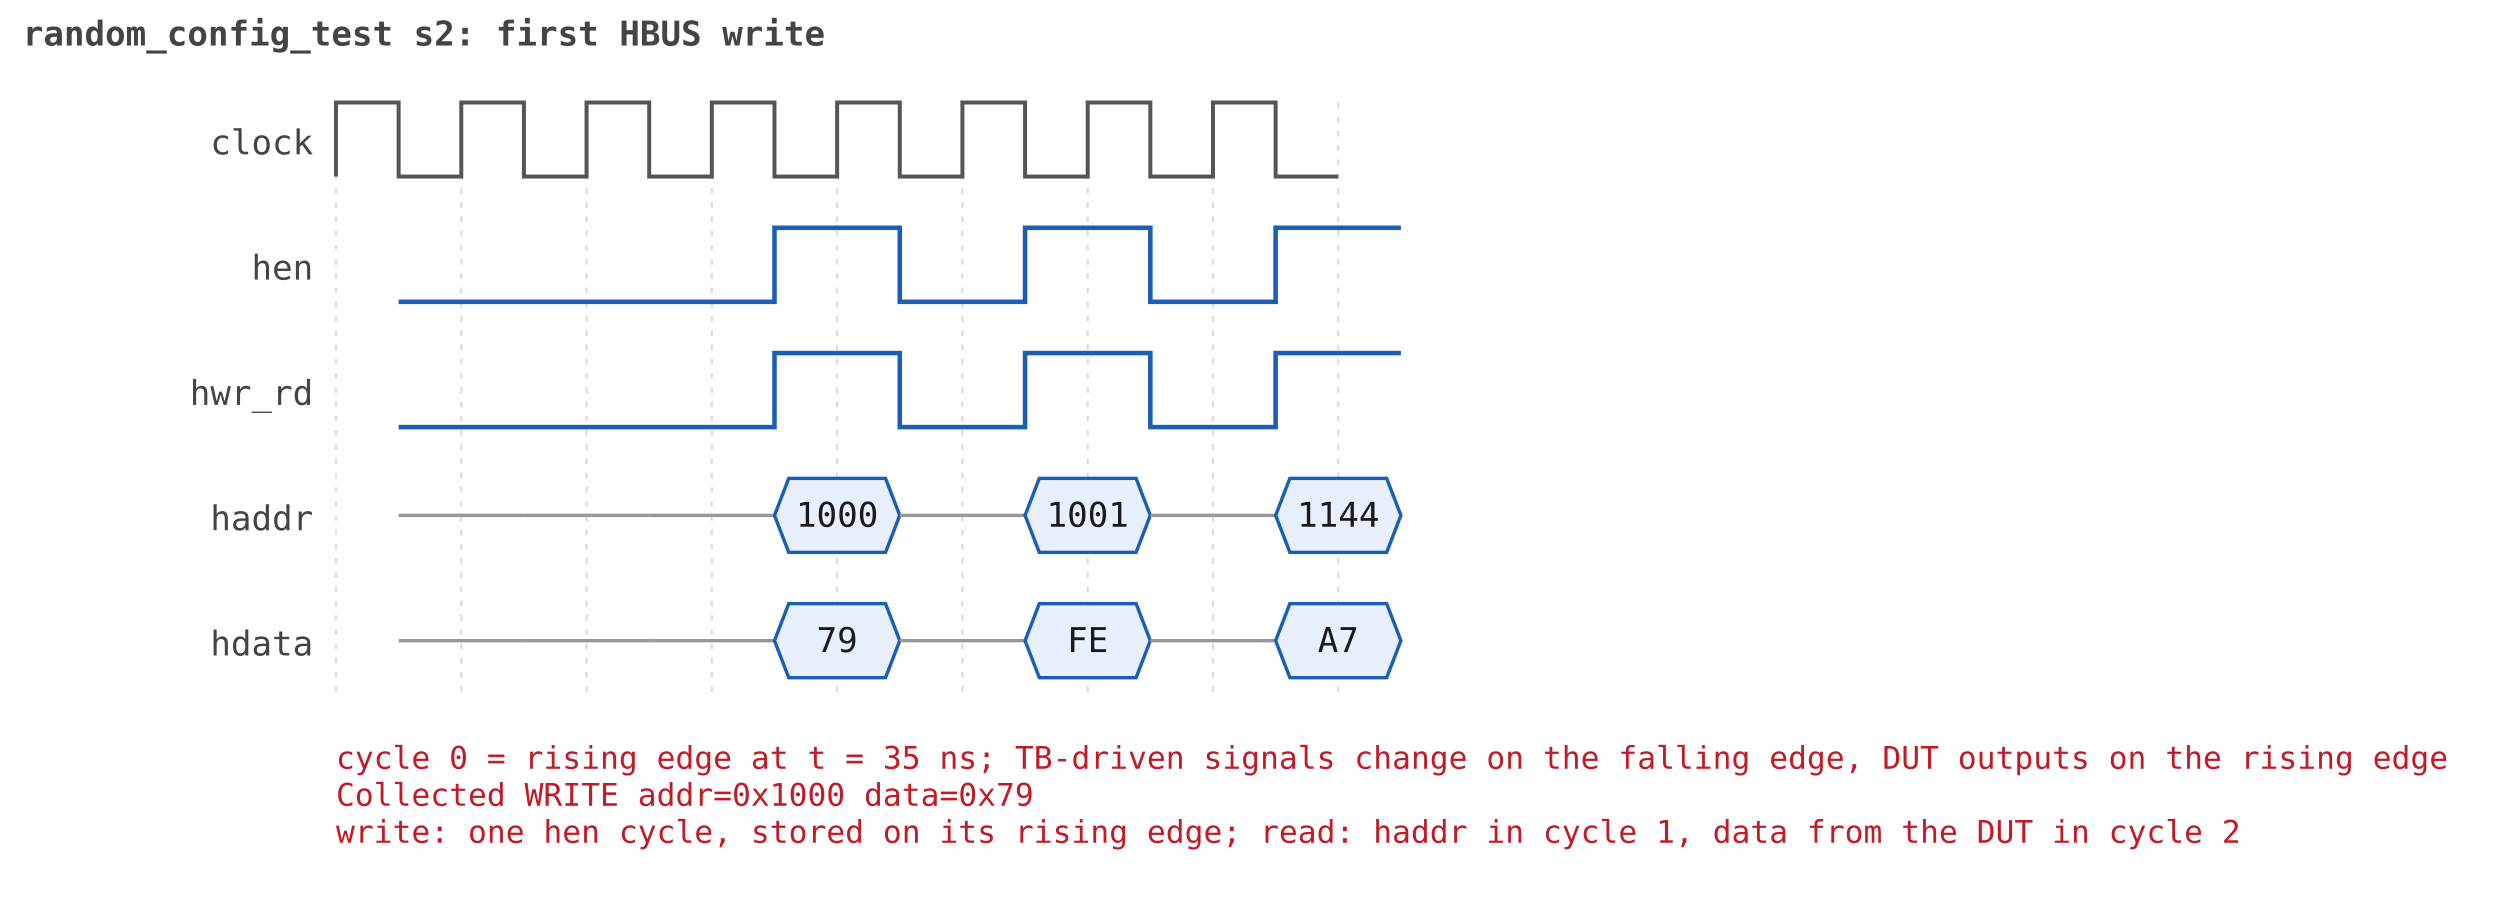
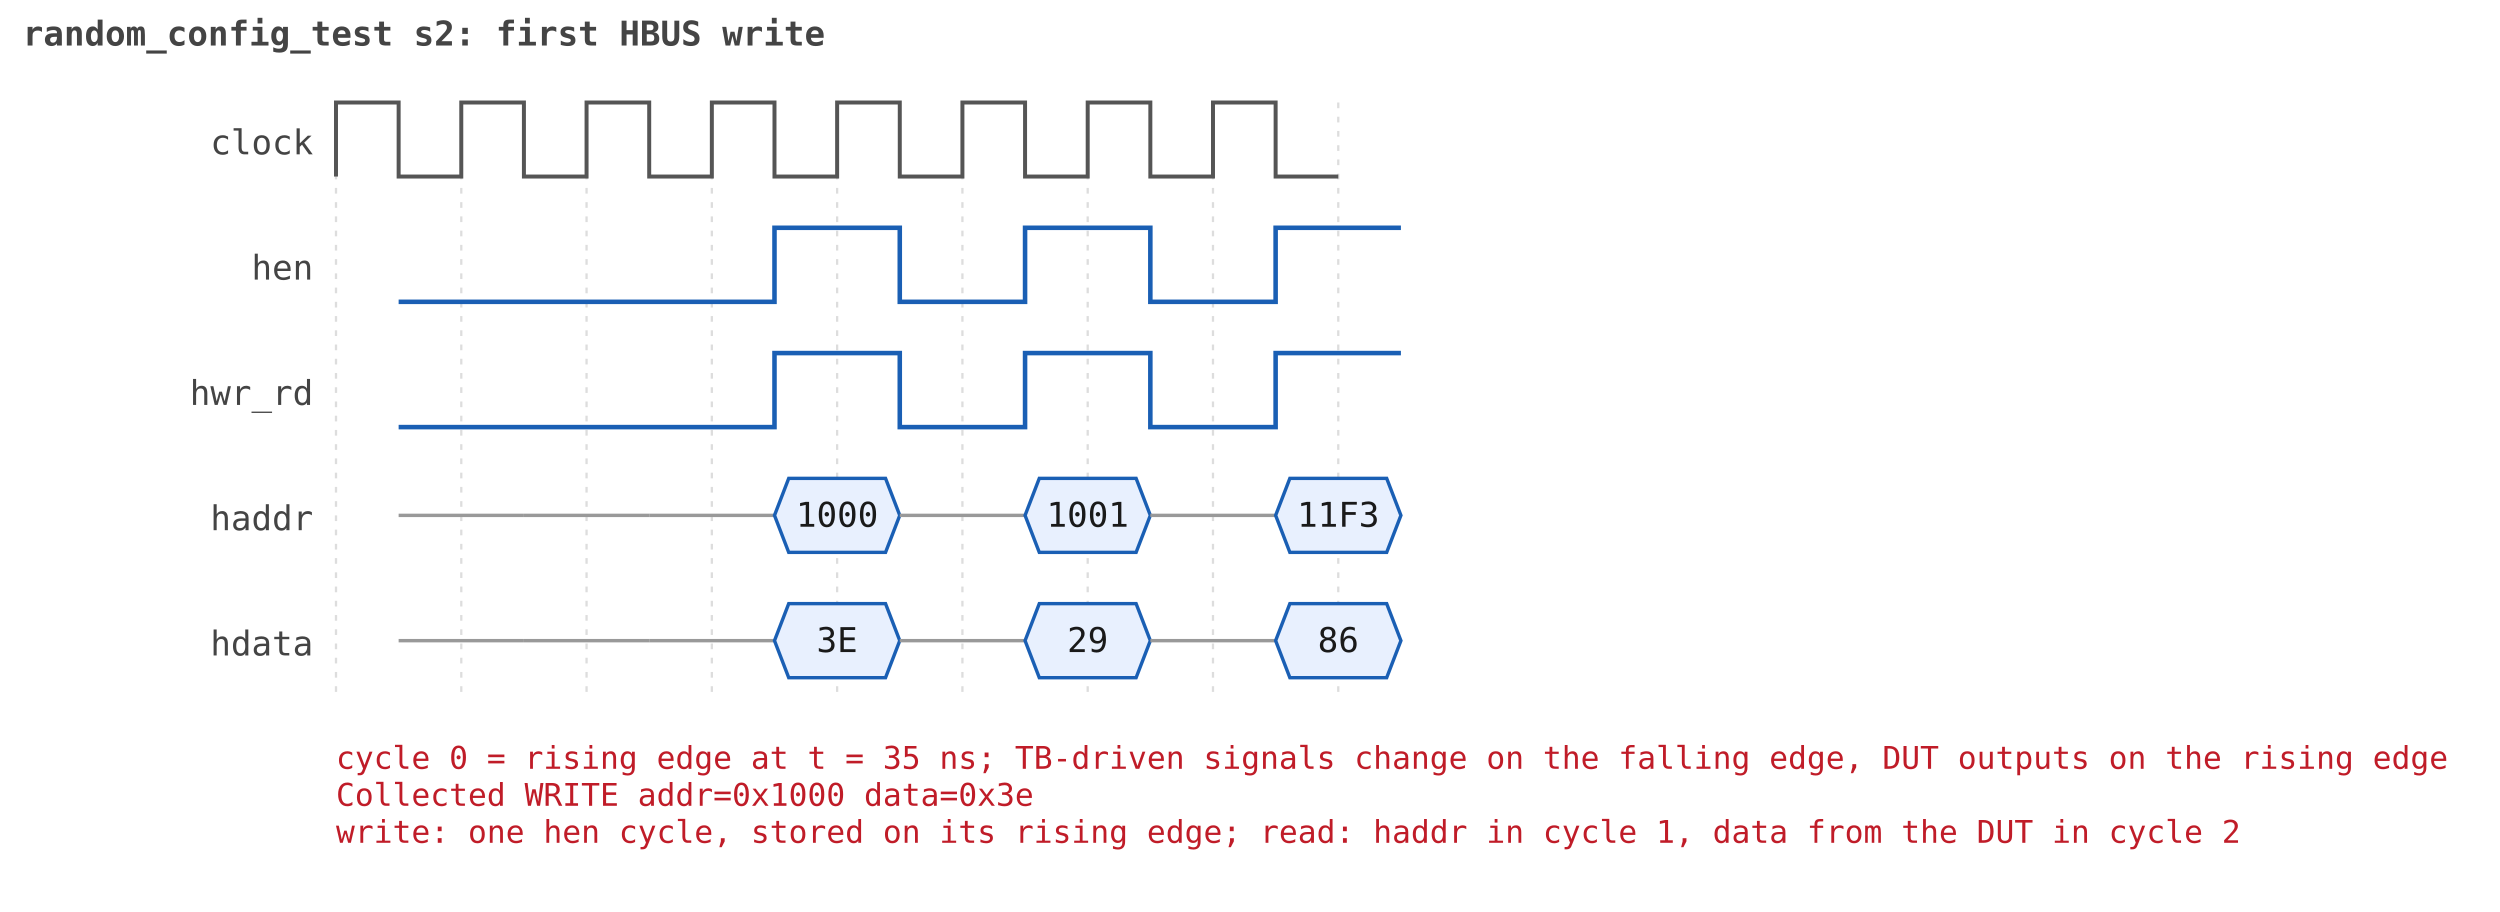
<svg xmlns="http://www.w3.org/2000/svg" width="878" height="320" viewBox="0 0 878 320" font-family="monospace" font-size="12">
  <style>.lbl{fill:#444}.sig{fill:none;stroke:#1a5fb4;stroke-width:1.6}.clk{fill:none;stroke:#555;stroke-width:1.4}.bus{fill:#e8f0fe;stroke:#1a5fb4;stroke-width:1.2}.idle{stroke:#999;stroke-width:1.2;stroke-dasharray:0}.z{stroke:#999;stroke-dasharray:3 3}.txt{fill:#1a1a1a;text-anchor:middle}.grid{stroke:#ddd;stroke-width:0.8;stroke-dasharray:2 3}.note{fill:#c01c28;font-size:11px}@media (prefers-color-scheme: dark){.lbl{fill:#ccc}.clk{stroke:#aaa}.txt{fill:#eee}.bus{fill:#1e2a44}.grid{stroke:#444}}</style>
  <text class="lbl" x="8" y="16" font-weight="bold">random_config_test s2: first HBUS write</text>
  <line class="grid" x1="118" y1="36" x2="118" y2="246" />
  <line class="grid" x1="162" y1="36" x2="162" y2="246" />
  <line class="grid" x1="206" y1="36" x2="206" y2="246" />
  <line class="grid" x1="250" y1="36" x2="250" y2="246" />
  <line class="grid" x1="294" y1="36" x2="294" y2="246" />
  <line class="grid" x1="338" y1="36" x2="338" y2="246" />
  <line class="grid" x1="382" y1="36" x2="382" y2="246" />
  <line class="grid" x1="426" y1="36" x2="426" y2="246" />
  <line class="grid" x1="470" y1="36" x2="470" y2="246" />
  <text class="lbl" x="110" y="54.2" text-anchor="end">clock</text>
  <path class="clk" d="M118,62 L118,36 L140.0,36 L140.0,62 L162,62 L162,62 L162,36 L184.0,36 L184.0,62 L206,62 L206,62 L206,36 L228.0,36 L228.0,62 L250,62 L250,62 L250,36 L272.0,36 L272.0,62 L294,62 L294,62 L294,36 L316.0,36 L316.0,62 L338,62 L338,62 L338,36 L360.0,36 L360.0,62 L382,62 L382,62 L382,36 L404.0,36 L404.0,62 L426,62 L426,62 L426,36 L448.0,36 L448.0,62 L470,62" />
  <text class="lbl" x="110" y="98.2" text-anchor="end">hen</text>
  <path class="sig" d="M140.0,106 L184.0,106 L184.0,106 L228.0,106 L228.0,106 L272.0,106 L272.0,106 L272.0,80 L316.0,80 L316.0,80 L316.0,106 L360.0,106 L360.0,106 L360.0,80 L404.0,80 L404.0,80 L404.0,106 L448.0,106 L448.0,106 L448.0,80 L492.0,80" />
  <text class="lbl" x="110" y="142.2" text-anchor="end">hwr_rd</text>
  <path class="sig" d="M140.0,150 L184.0,150 L184.0,150 L228.0,150 L228.0,150 L272.0,150 L272.0,150 L272.0,124 L316.0,124 L316.0,124 L316.0,150 L360.0,150 L360.0,150 L360.0,124 L404.0,124 L404.0,124 L404.0,150 L448.0,150 L448.0,150 L448.0,124 L492.0,124" />
  <text class="lbl" x="110" y="186.2" text-anchor="end">haddr</text>
  <line class="idle" x1="140.0" y1="181.0" x2="184.0" y2="181.0" />
  <line class="idle" x1="184.0" y1="181.0" x2="228.0" y2="181.0" />
  <line class="idle" x1="228.0" y1="181.0" x2="272.0" y2="181.0" />
  <path class="bus" d="M272.0,181.0 L277.0,168 L311.0,168 L316.0,181.0 L311.0,194 L277.0,194 Z" />
  <text class="txt" x="294.0" y="185.0">1000</text>
  <line class="idle" x1="316.0" y1="181.0" x2="360.0" y2="181.0" />
  <path class="bus" d="M360.0,181.0 L365.0,168 L399.0,168 L404.0,181.0 L399.0,194 L365.0,194 Z" />
  <text class="txt" x="382.0" y="185.0">1001</text>
  <line class="idle" x1="404.0" y1="181.0" x2="448.0" y2="181.0" />
  <path class="bus" d="M448.0,181.0 L453.0,168 L487.0,168 L492.0,181.0 L487.0,194 L453.0,194 Z" />
-   <text class="txt" x="470.0" y="185.0">1144</text>
+   <text class="txt" x="470.0" y="185.0">11F3</text>
  <text class="lbl" x="110" y="230.2" text-anchor="end">hdata</text>
  <line class="idle" x1="140.0" y1="225.0" x2="184.0" y2="225.0" />
  <line class="idle" x1="184.0" y1="225.0" x2="228.0" y2="225.0" />
  <line class="idle" x1="228.0" y1="225.0" x2="272.0" y2="225.0" />
  <path class="bus" d="M272.0,225.0 L277.0,212 L311.0,212 L316.0,225.0 L311.0,238 L277.0,238 Z" />
-   <text class="txt" x="294.0" y="229.0">79</text>
+   <text class="txt" x="294.0" y="229.0">3E</text>
  <line class="idle" x1="316.0" y1="225.0" x2="360.0" y2="225.0" />
  <path class="bus" d="M360.0,225.0 L365.0,212 L399.0,212 L404.0,225.0 L399.0,238 L365.0,238 Z" />
-   <text class="txt" x="382.0" y="229.0">FE</text>
+   <text class="txt" x="382.0" y="229.0">29</text>
  <line class="idle" x1="404.0" y1="225.0" x2="448.0" y2="225.0" />
  <path class="bus" d="M448.0,225.0 L453.0,212 L487.0,212 L492.0,225.0 L487.0,238 L453.0,238 Z" />
-   <text class="txt" x="470.0" y="229.0">A7</text>
+   <text class="txt" x="470.0" y="229.0">86</text>
  <text class="note" x="118" y="270">cycle 0 = rising edge at t = 35 ns; TB-driven signals change on the falling edge, DUT outputs on the rising edge</text>
-   <text class="note" x="118" y="283">Collected WRITE addr=0x1000 data=0x79</text>
+   <text class="note" x="118" y="283">Collected WRITE addr=0x1000 data=0x3e</text>
  <text class="note" x="118" y="296">write: one hen cycle, stored on its rising edge; read: haddr in cycle 1, data from the DUT in cycle 2</text>
</svg>
